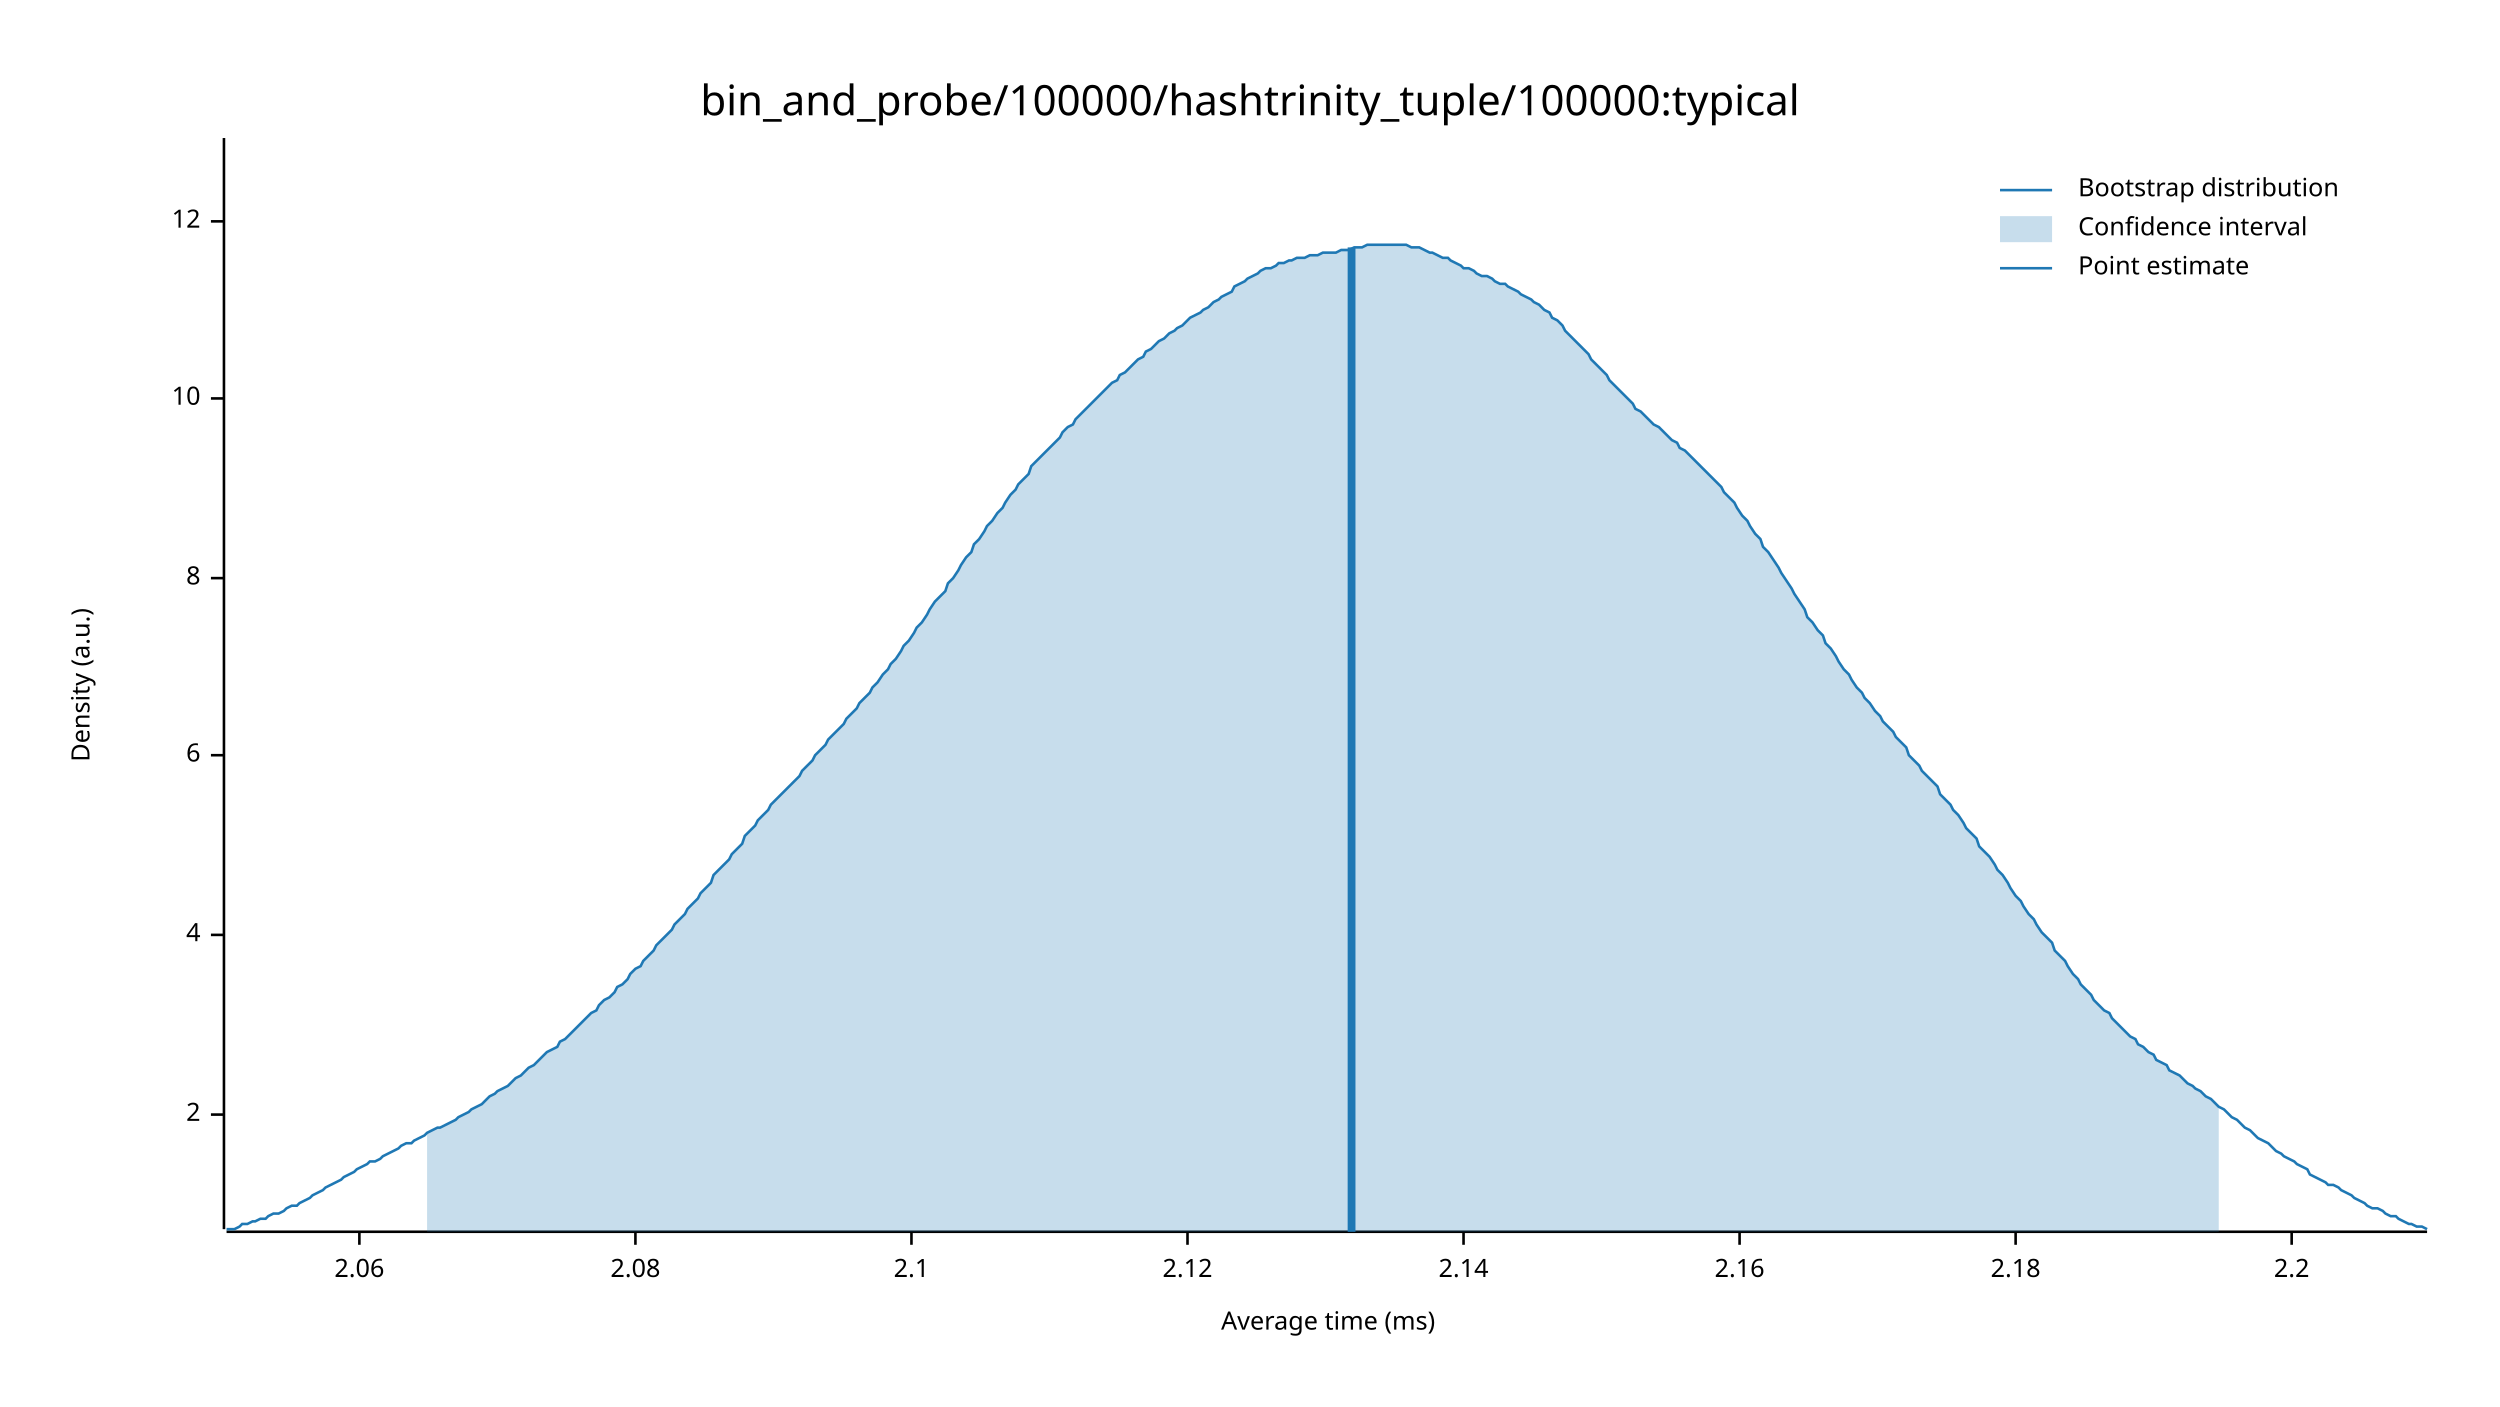
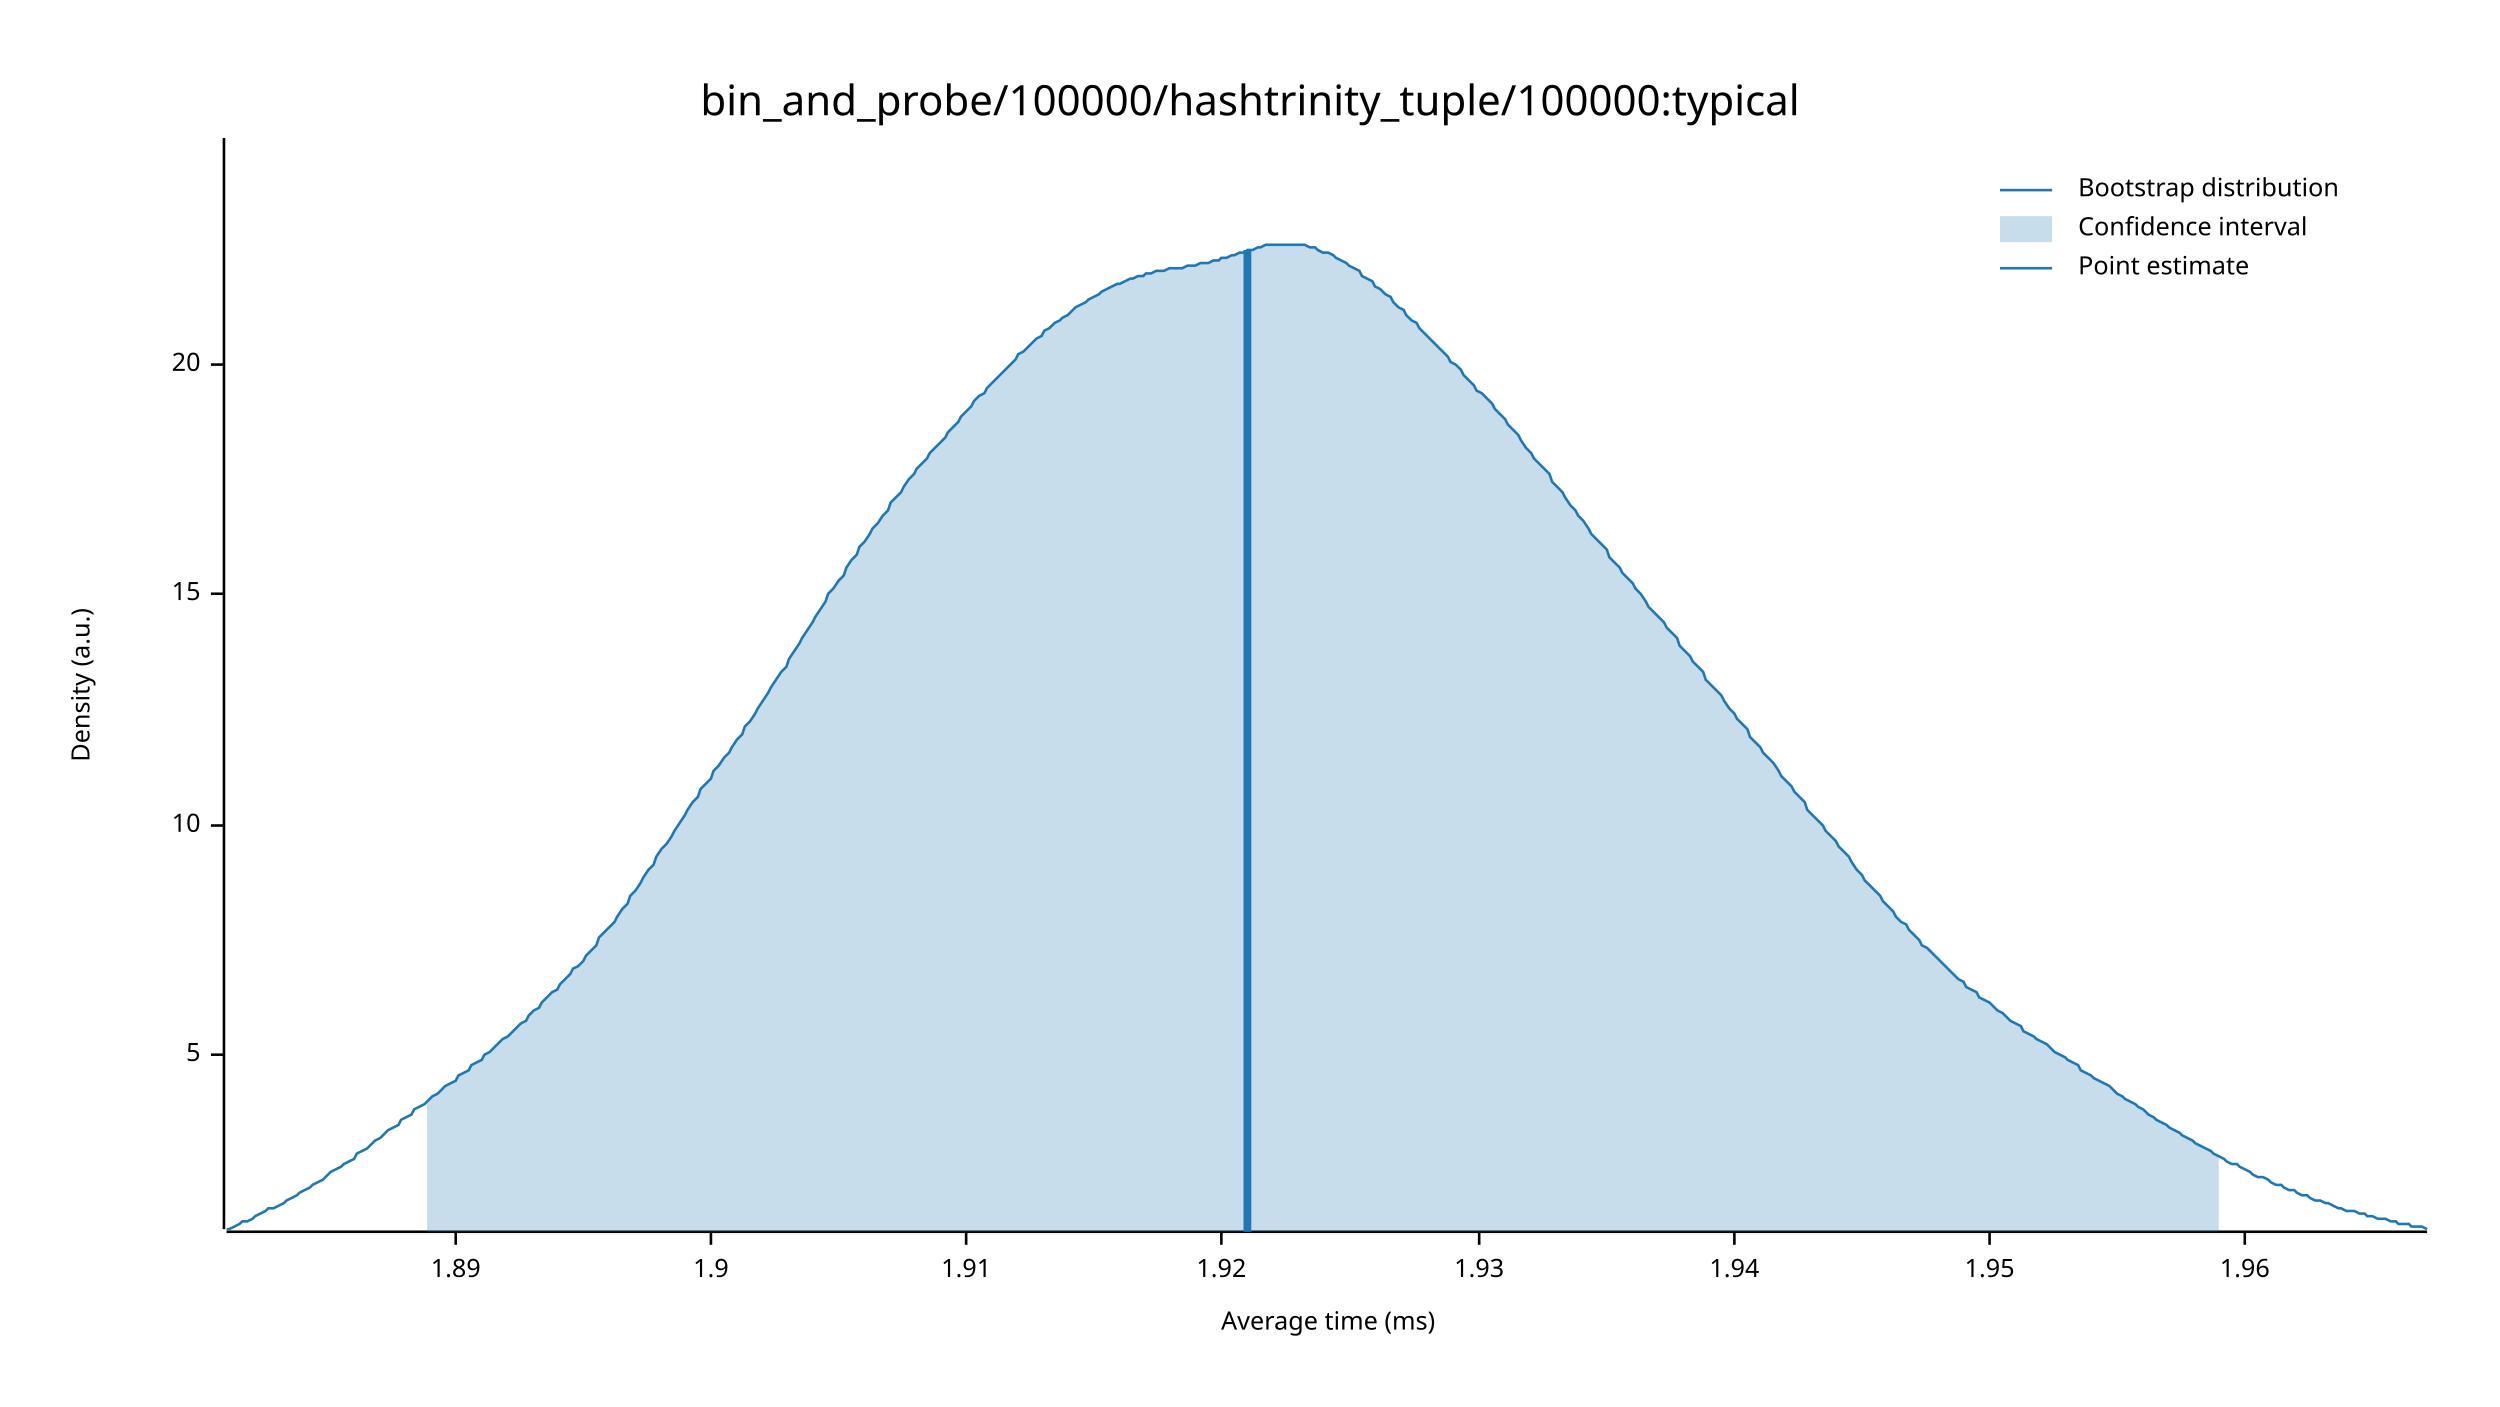
<svg xmlns="http://www.w3.org/2000/svg" width="960" height="540" viewBox="0 0 960 540">
  <text x="480" y="32" dy="0.76em" text-anchor="middle" font-family="sans-serif" font-size="16.129" opacity="1" fill="#000000">
bin_and_probe/100000/hashtrinity_tuple/100000:typical
</text>
  <text x="27" y="263" dy="0.76em" text-anchor="middle" font-family="sans-serif" font-size="9.677" opacity="1" fill="#000000" transform="rotate(270, 27, 263)">
Density (a.u.)
</text>
  <text x="510" y="513" dy="-0.5ex" text-anchor="middle" font-family="sans-serif" font-size="9.677" opacity="1" fill="#000000">
Average time (ms)
</text>
  <polyline fill="none" opacity="1" stroke="#000000" stroke-width="1" points="86,53 86,472 " />
-   <text x="77" y="428" dy="0.5ex" text-anchor="end" font-family="sans-serif" font-size="9.677" opacity="1" fill="#000000">
- 2
+   <text x="77" y="405" dy="0.5ex" text-anchor="end" font-family="sans-serif" font-size="9.677" opacity="1" fill="#000000">
+ 5
</text>
-   <polyline fill="none" opacity="1" stroke="#000000" stroke-width="1" points="81,428 86,428 " />
-   <text x="77" y="359" dy="0.5ex" text-anchor="end" font-family="sans-serif" font-size="9.677" opacity="1" fill="#000000">
- 4
- </text>
-   <polyline fill="none" opacity="1" stroke="#000000" stroke-width="1" points="81,359 86,359 " />
-   <text x="77" y="290" dy="0.5ex" text-anchor="end" font-family="sans-serif" font-size="9.677" opacity="1" fill="#000000">
- 6
- </text>
-   <polyline fill="none" opacity="1" stroke="#000000" stroke-width="1" points="81,290 86,290 " />
-   <text x="77" y="222" dy="0.5ex" text-anchor="end" font-family="sans-serif" font-size="9.677" opacity="1" fill="#000000">
- 8
- </text>
-   <polyline fill="none" opacity="1" stroke="#000000" stroke-width="1" points="81,222 86,222 " />
-   <text x="77" y="153" dy="0.5ex" text-anchor="end" font-family="sans-serif" font-size="9.677" opacity="1" fill="#000000">
+   <polyline fill="none" opacity="1" stroke="#000000" stroke-width="1" points="81,405 86,405 " />
+   <text x="77" y="317" dy="0.5ex" text-anchor="end" font-family="sans-serif" font-size="9.677" opacity="1" fill="#000000">
10
</text>
-   <polyline fill="none" opacity="1" stroke="#000000" stroke-width="1" points="81,153 86,153 " />
-   <text x="77" y="85" dy="0.5ex" text-anchor="end" font-family="sans-serif" font-size="9.677" opacity="1" fill="#000000">
- 12
+   <polyline fill="none" opacity="1" stroke="#000000" stroke-width="1" points="81,317 86,317 " />
+   <text x="77" y="228" dy="0.5ex" text-anchor="end" font-family="sans-serif" font-size="9.677" opacity="1" fill="#000000">
+ 15
</text>
-   <polyline fill="none" opacity="1" stroke="#000000" stroke-width="1" points="81,85 86,85 " />
+   <polyline fill="none" opacity="1" stroke="#000000" stroke-width="1" points="81,228 86,228 " />
+   <text x="77" y="140" dy="0.5ex" text-anchor="end" font-family="sans-serif" font-size="9.677" opacity="1" fill="#000000">
+ 20
+ </text>
+   <polyline fill="none" opacity="1" stroke="#000000" stroke-width="1" points="81,140 86,140 " />
  <polyline fill="none" opacity="1" stroke="#000000" stroke-width="1" points="87,473 932,473 " />
-   <text x="138" y="483" dy="0.76em" text-anchor="middle" font-family="sans-serif" font-size="9.677" opacity="1" fill="#000000">
- 2.06
+   <text x="175" y="483" dy="0.76em" text-anchor="middle" font-family="sans-serif" font-size="9.677" opacity="1" fill="#000000">
+ 1.89
</text>
-   <polyline fill="none" opacity="1" stroke="#000000" stroke-width="1" points="138,473 138,478 " />
-   <text x="244" y="483" dy="0.76em" text-anchor="middle" font-family="sans-serif" font-size="9.677" opacity="1" fill="#000000">
- 2.08
+   <polyline fill="none" opacity="1" stroke="#000000" stroke-width="1" points="175,473 175,478 " />
+   <text x="273" y="483" dy="0.76em" text-anchor="middle" font-family="sans-serif" font-size="9.677" opacity="1" fill="#000000">
+ 1.9
</text>
-   <polyline fill="none" opacity="1" stroke="#000000" stroke-width="1" points="244,473 244,478 " />
-   <text x="350" y="483" dy="0.76em" text-anchor="middle" font-family="sans-serif" font-size="9.677" opacity="1" fill="#000000">
- 2.1
+   <polyline fill="none" opacity="1" stroke="#000000" stroke-width="1" points="273,473 273,478 " />
+   <text x="371" y="483" dy="0.76em" text-anchor="middle" font-family="sans-serif" font-size="9.677" opacity="1" fill="#000000">
+ 1.91
</text>
-   <polyline fill="none" opacity="1" stroke="#000000" stroke-width="1" points="350,473 350,478 " />
-   <text x="456" y="483" dy="0.76em" text-anchor="middle" font-family="sans-serif" font-size="9.677" opacity="1" fill="#000000">
- 2.12
+   <polyline fill="none" opacity="1" stroke="#000000" stroke-width="1" points="371,473 371,478 " />
+   <text x="469" y="483" dy="0.76em" text-anchor="middle" font-family="sans-serif" font-size="9.677" opacity="1" fill="#000000">
+ 1.92
</text>
-   <polyline fill="none" opacity="1" stroke="#000000" stroke-width="1" points="456,473 456,478 " />
-   <text x="562" y="483" dy="0.76em" text-anchor="middle" font-family="sans-serif" font-size="9.677" opacity="1" fill="#000000">
- 2.14
+   <polyline fill="none" opacity="1" stroke="#000000" stroke-width="1" points="469,473 469,478 " />
+   <text x="568" y="483" dy="0.76em" text-anchor="middle" font-family="sans-serif" font-size="9.677" opacity="1" fill="#000000">
+ 1.93
</text>
-   <polyline fill="none" opacity="1" stroke="#000000" stroke-width="1" points="562,473 562,478 " />
-   <text x="668" y="483" dy="0.76em" text-anchor="middle" font-family="sans-serif" font-size="9.677" opacity="1" fill="#000000">
- 2.16
+   <polyline fill="none" opacity="1" stroke="#000000" stroke-width="1" points="568,473 568,478 " />
+   <text x="666" y="483" dy="0.76em" text-anchor="middle" font-family="sans-serif" font-size="9.677" opacity="1" fill="#000000">
+ 1.94
</text>
-   <polyline fill="none" opacity="1" stroke="#000000" stroke-width="1" points="668,473 668,478 " />
-   <text x="774" y="483" dy="0.76em" text-anchor="middle" font-family="sans-serif" font-size="9.677" opacity="1" fill="#000000">
- 2.18
+   <polyline fill="none" opacity="1" stroke="#000000" stroke-width="1" points="666,473 666,478 " />
+   <text x="764" y="483" dy="0.76em" text-anchor="middle" font-family="sans-serif" font-size="9.677" opacity="1" fill="#000000">
+ 1.95
</text>
-   <polyline fill="none" opacity="1" stroke="#000000" stroke-width="1" points="774,473 774,478 " />
-   <text x="880" y="483" dy="0.76em" text-anchor="middle" font-family="sans-serif" font-size="9.677" opacity="1" fill="#000000">
- 2.2
+   <polyline fill="none" opacity="1" stroke="#000000" stroke-width="1" points="764,473 764,478 " />
+   <text x="862" y="483" dy="0.76em" text-anchor="middle" font-family="sans-serif" font-size="9.677" opacity="1" fill="#000000">
+ 1.96
</text>
-   <polyline fill="none" opacity="1" stroke="#000000" stroke-width="1" points="880,473 880,478 " />
-   <polyline fill="none" opacity="1" stroke="#1F78B4" stroke-width="1" points="87,472 88,472 90,472 92,471 93,470 95,470 97,469 98,469 100,468 102,468 103,467 105,466 107,466 109,465 110,464 112,463 114,463 115,462 117,461 119,460 120,459 122,458 124,457 125,456 127,455 129,454 131,453 132,452 134,451 136,450 137,449 139,448 141,447 142,446 144,446 146,445 147,444 149,443 151,442 153,441 154,440 156,439 158,439 159,438 161,437 163,436 164,435 166,434 168,433 169,433 171,432 173,431 175,430 176,429 178,428 180,427 181,426 183,425 185,424 186,423 188,421 190,420 191,419 193,418 195,417 197,415 198,414 200,413 202,411 203,410 205,409 207,407 208,406 210,404 212,403 214,402 215,400 217,399 219,397 220,396 222,394 224,392 225,391 227,389 229,388 230,386 232,384 234,383 236,381 237,379 239,378 241,376 242,374 244,372 246,371 247,369 249,367 251,365 252,363 254,361 256,359 258,357 259,355 261,353 263,351 264,349 266,347 268,345 269,343 271,341 273,339 274,336 276,334 278,332 280,330 281,328 283,326 285,324 286,321 288,319 290,317 291,315 293,313 295,311 296,309 298,307 300,305 302,303 303,302 305,300 307,298 308,296 310,294 312,292 313,290 315,288 317,286 318,284 320,282 322,280 324,278 325,276 327,274 329,272 330,270 332,268 334,266 335,264 337,262 339,259 341,257 342,255 344,253 346,250 347,248 349,246 351,243 352,241 354,239 356,236 357,234 359,231 361,229 363,227 364,224 366,222 368,219 369,217 371,214 373,212 374,209 376,207 378,204 379,202 381,200 383,197 385,195 386,193 388,190 390,188 391,186 393,184 395,182 396,179 398,177 400,175 401,174 403,172 405,170 407,168 408,166 410,164 412,163 413,161 415,159 417,157 418,156 420,154 422,152 423,151 425,149 427,147 429,146 430,144 432,143 434,141 435,140 437,138 439,137 440,135 442,134 444,132 445,131 447,130 449,128 451,127 452,126 454,125 456,123 457,122 459,121 461,120 462,119 464,118 466,116 468,115 469,114 471,113 473,112 474,110 476,109 478,108 479,107 481,106 483,105 484,104 486,103 488,103 490,102 491,101 493,101 495,100 496,100 498,99 500,99 501,99 503,98 505,98 506,98 508,97 510,97 512,97 513,97 515,96 517,96 518,96 520,95 522,95 523,95 525,94 527,94 528,94 530,94 532,94 534,94 535,94 537,94 539,94 540,94 542,95 544,95 545,95 547,96 549,97 550,97 552,98 554,99 556,99 557,100 559,101 561,102 562,103 564,103 566,104 567,105 569,106 571,106 573,107 574,108 576,109 578,109 579,110 581,111 583,112 584,113 586,114 588,115 589,116 591,117 593,119 595,120 596,122 598,123 600,125 601,127 603,129 605,131 606,132 608,134 610,136 611,138 613,140 615,142 617,144 618,146 620,148 622,150 623,151 625,153 627,155 628,157 630,158 632,160 633,161 635,163 637,164 639,166 640,167 642,169 644,170 645,172 647,173 649,175 650,176 652,178 654,180 655,181 657,183 659,185 661,187 662,189 664,191 666,193 667,195 669,198 671,200 672,202 674,205 676,207 677,210 679,212 681,215 683,218 684,220 686,223 688,226 689,228 691,231 693,234 694,237 696,239 698,242 700,244 701,247 703,249 705,252 706,254 708,257 710,259 711,261 713,264 715,266 716,268 718,270 720,273 722,275 723,277 725,279 727,281 728,283 730,285 732,287 733,290 735,292 737,294 738,296 740,298 742,300 744,302 745,305 747,307 749,309 750,311 752,313 754,316 755,318 757,320 759,322 760,325 762,327 764,329 766,332 767,334 769,336 771,339 772,341 774,344 776,346 777,348 779,351 781,353 782,355 784,358 786,360 788,362 789,365 791,367 793,369 794,371 796,374 798,376 799,378 801,380 803,382 804,384 806,386 808,388 810,389 811,391 813,393 815,395 816,396 818,398 820,399 821,401 823,402 825,404 827,405 828,407 830,408 832,409 833,411 835,412 837,413 838,414 840,416 842,417 843,418 845,419 847,421 849,422 850,423 852,425 854,426 855,427 857,429 859,430 860,431 862,433 864,434 865,435 867,437 869,438 871,439 872,440 874,442 876,443 877,444 879,445 881,446 882,447 884,448 886,449 887,451 889,452 891,453 893,454 894,455 896,455 898,456 899,457 901,458 903,459 904,460 906,461 908,462 909,463 911,464 913,464 915,465 916,466 918,467 920,467 921,468 923,469 925,470 926,470 928,471 930,471 932,472 " />
-   <polygon opacity="0.25" fill="#1F78B4" points="164,435 166,434 168,433 169,433 171,432 173,431 175,430 176,429 178,428 180,427 181,426 183,425 185,424 186,423 188,421 190,420 191,419 193,418 195,417 197,415 198,414 200,413 202,411 203,410 205,409 207,407 208,406 210,404 212,403 214,402 215,400 217,399 219,397 220,396 222,394 224,392 225,391 227,389 229,388 230,386 232,384 234,383 236,381 237,379 239,378 241,376 242,374 244,372 246,371 247,369 249,367 251,365 252,363 254,361 256,359 258,357 259,355 261,353 263,351 264,349 266,347 268,345 269,343 271,341 273,339 274,336 276,334 278,332 280,330 281,328 283,326 285,324 286,321 288,319 290,317 291,315 293,313 295,311 296,309 298,307 300,305 302,303 303,302 305,300 307,298 308,296 310,294 312,292 313,290 315,288 317,286 318,284 320,282 322,280 324,278 325,276 327,274 329,272 330,270 332,268 334,266 335,264 337,262 339,259 341,257 342,255 344,253 346,250 347,248 349,246 351,243 352,241 354,239 356,236 357,234 359,231 361,229 363,227 364,224 366,222 368,219 369,217 371,214 373,212 374,209 376,207 378,204 379,202 381,200 383,197 385,195 386,193 388,190 390,188 391,186 393,184 395,182 396,179 398,177 400,175 401,174 403,172 405,170 407,168 408,166 410,164 412,163 413,161 415,159 417,157 418,156 420,154 422,152 423,151 425,149 427,147 429,146 430,144 432,143 434,141 435,140 437,138 439,137 440,135 442,134 444,132 445,131 447,130 449,128 451,127 452,126 454,125 456,123 457,122 459,121 461,120 462,119 464,118 466,116 468,115 469,114 471,113 473,112 474,110 476,109 478,108 479,107 481,106 483,105 484,104 486,103 488,103 490,102 491,101 493,101 495,100 496,100 498,99 500,99 501,99 503,98 505,98 506,98 508,97 510,97 512,97 513,97 515,96 517,96 518,96 520,95 522,95 523,95 525,94 527,94 528,94 530,94 532,94 534,94 535,94 537,94 539,94 540,94 542,95 544,95 545,95 547,96 549,97 550,97 552,98 554,99 556,99 557,100 559,101 561,102 562,103 564,103 566,104 567,105 569,106 571,106 573,107 574,108 576,109 578,109 579,110 581,111 583,112 584,113 586,114 588,115 589,116 591,117 593,119 595,120 596,122 598,123 600,125 601,127 603,129 605,131 606,132 608,134 610,136 611,138 613,140 615,142 617,144 618,146 620,148 622,150 623,151 625,153 627,155 628,157 630,158 632,160 633,161 635,163 637,164 639,166 640,167 642,169 644,170 645,172 647,173 649,175 650,176 652,178 654,180 655,181 657,183 659,185 661,187 662,189 664,191 666,193 667,195 669,198 671,200 672,202 674,205 676,207 677,210 679,212 681,215 683,218 684,220 686,223 688,226 689,228 691,231 693,234 694,237 696,239 698,242 700,244 701,247 703,249 705,252 706,254 708,257 710,259 711,261 713,264 715,266 716,268 718,270 720,273 722,275 723,277 725,279 727,281 728,283 730,285 732,287 733,290 735,292 737,294 738,296 740,298 742,300 744,302 745,305 747,307 749,309 750,311 752,313 754,316 755,318 757,320 759,322 760,325 762,327 764,329 766,332 767,334 769,336 771,339 772,341 774,344 776,346 777,348 779,351 781,353 782,355 784,358 786,360 788,362 789,365 791,367 793,369 794,371 796,374 798,376 799,378 801,380 803,382 804,384 806,386 808,388 810,389 811,391 813,393 815,395 816,396 818,398 820,399 821,401 823,402 825,404 827,405 828,407 830,408 832,409 833,411 835,412 837,413 838,414 840,416 842,417 843,418 845,419 847,421 849,422 850,423 852,425 852,473 164,473 " />
-   <polyline fill="none" opacity="1" stroke="#1F78B4" stroke-width="3" points="519,473 519,95 " />
+   <polyline fill="none" opacity="1" stroke="#000000" stroke-width="1" points="862,473 862,478 " />
+   <polyline fill="none" opacity="1" stroke="#1F78B4" stroke-width="1" points="87,472 88,472 90,471 92,470 93,469 95,469 97,468 98,467 100,466 102,465 103,464 105,464 107,463 109,462 110,461 112,460 114,459 115,458 117,457 119,456 120,455 122,454 124,453 125,452 127,450 129,449 131,448 132,447 134,446 136,445 137,443 139,442 141,441 142,440 144,438 146,437 147,436 149,434 151,433 153,432 154,430 156,429 158,428 159,426 161,425 163,424 164,423 166,421 168,420 169,419 171,417 173,416 175,415 176,413 178,412 180,411 181,409 183,408 185,407 186,405 188,404 190,402 191,401 193,399 195,398 197,396 198,395 200,393 202,392 203,390 205,388 207,387 208,385 210,383 212,381 214,380 215,378 217,376 219,374 220,372 222,371 224,369 225,367 227,365 229,363 230,360 232,358 234,356 236,354 237,352 239,349 241,347 242,344 244,342 246,339 247,337 249,334 251,332 252,329 254,326 256,324 258,321 259,319 261,316 263,313 264,311 266,308 268,306 269,303 271,301 273,299 274,296 276,294 278,291 280,289 281,287 283,284 285,282 286,279 288,277 290,274 291,272 293,269 295,266 296,264 298,261 300,258 302,256 303,253 305,250 307,247 308,245 310,242 312,239 313,237 315,234 317,231 318,228 320,226 322,223 324,221 325,218 327,215 329,213 330,210 332,208 334,205 335,203 337,201 339,198 341,196 342,193 344,191 346,189 347,187 349,184 351,182 352,180 354,178 356,176 357,174 359,172 361,170 363,168 364,166 366,164 368,162 369,160 371,158 373,156 374,154 376,152 378,151 379,149 381,147 383,145 385,143 386,142 388,140 390,138 391,136 393,135 395,133 396,132 398,130 400,129 401,127 403,126 405,124 407,123 408,122 410,121 412,119 413,118 415,117 417,116 418,115 420,114 422,113 423,112 425,111 427,110 429,109 430,109 432,108 434,107 435,107 437,106 439,106 440,105 442,105 444,104 445,104 447,104 449,103 451,103 452,103 454,103 456,102 457,102 459,102 461,101 462,101 464,101 466,100 468,100 469,99 471,99 473,98 474,98 476,97 478,97 479,96 481,96 483,95 484,95 486,94 488,94 490,94 491,94 493,94 495,94 496,94 498,94 500,94 501,94 503,95 505,95 506,96 508,97 510,97 512,98 513,99 515,100 517,101 518,102 520,103 522,104 523,106 525,107 527,108 528,110 530,111 532,113 534,114 535,116 537,118 539,119 540,121 542,123 544,124 545,126 547,128 549,130 550,131 552,133 554,135 556,137 557,139 559,140 561,142 562,144 564,146 566,148 567,150 569,151 571,153 573,155 574,157 576,159 578,161 579,163 581,165 583,167 584,169 586,172 588,174 589,176 591,178 593,180 595,182 596,185 598,187 600,189 601,191 603,194 605,196 606,198 608,200 610,203 611,205 613,207 615,209 617,211 618,214 620,216 622,218 623,220 625,222 627,224 628,226 630,228 632,231 633,233 635,235 637,237 639,239 640,241 642,243 644,245 645,248 647,250 649,252 650,254 652,256 654,258 655,261 657,263 659,265 661,267 662,269 664,272 666,274 667,276 669,278 671,280 672,283 674,285 676,287 677,289 679,291 681,293 683,296 684,298 686,300 688,302 689,304 691,306 693,308 694,311 696,313 698,315 700,317 701,319 703,321 705,323 706,325 708,327 710,329 711,331 713,334 715,336 716,338 718,340 720,342 722,344 723,346 725,348 727,350 728,352 730,354 732,355 733,357 735,359 737,361 738,363 740,364 742,366 744,368 745,369 747,371 749,373 750,374 752,376 754,377 755,379 757,380 759,381 760,383 762,384 764,385 766,387 767,388 769,389 771,391 772,392 774,393 776,394 777,396 779,397 781,398 782,399 784,400 786,401 788,403 789,404 791,405 793,406 794,407 796,408 798,409 799,411 801,412 803,413 804,414 806,415 808,416 810,417 811,418 813,420 815,421 816,422 818,423 820,424 821,425 823,426 825,428 827,429 828,430 830,431 832,432 833,433 835,434 837,435 838,436 840,437 842,438 843,439 845,440 847,441 849,442 850,443 852,444 854,445 855,446 857,447 859,447 860,448 862,449 864,450 865,451 867,452 869,452 871,453 872,454 874,455 876,455 877,456 879,457 881,457 882,458 884,459 886,459 887,460 889,461 891,461 893,462 894,462 896,463 898,464 899,464 901,465 903,465 904,465 906,466 908,466 909,467 911,467 913,468 915,468 916,468 918,469 920,469 921,470 923,470 925,470 926,471 928,471 930,471 932,472 " />
+   <polygon opacity="0.25" fill="#1F78B4" points="164,423 166,421 168,420 169,419 171,417 173,416 175,415 176,413 178,412 180,411 181,409 183,408 185,407 186,405 188,404 190,402 191,401 193,399 195,398 197,396 198,395 200,393 202,392 203,390 205,388 207,387 208,385 210,383 212,381 214,380 215,378 217,376 219,374 220,372 222,371 224,369 225,367 227,365 229,363 230,360 232,358 234,356 236,354 237,352 239,349 241,347 242,344 244,342 246,339 247,337 249,334 251,332 252,329 254,326 256,324 258,321 259,319 261,316 263,313 264,311 266,308 268,306 269,303 271,301 273,299 274,296 276,294 278,291 280,289 281,287 283,284 285,282 286,279 288,277 290,274 291,272 293,269 295,266 296,264 298,261 300,258 302,256 303,253 305,250 307,247 308,245 310,242 312,239 313,237 315,234 317,231 318,228 320,226 322,223 324,221 325,218 327,215 329,213 330,210 332,208 334,205 335,203 337,201 339,198 341,196 342,193 344,191 346,189 347,187 349,184 351,182 352,180 354,178 356,176 357,174 359,172 361,170 363,168 364,166 366,164 368,162 369,160 371,158 373,156 374,154 376,152 378,151 379,149 381,147 383,145 385,143 386,142 388,140 390,138 391,136 393,135 395,133 396,132 398,130 400,129 401,127 403,126 405,124 407,123 408,122 410,121 412,119 413,118 415,117 417,116 418,115 420,114 422,113 423,112 425,111 427,110 429,109 430,109 432,108 434,107 435,107 437,106 439,106 440,105 442,105 444,104 445,104 447,104 449,103 451,103 452,103 454,103 456,102 457,102 459,102 461,101 462,101 464,101 466,100 468,100 469,99 471,99 473,98 474,98 476,97 478,97 479,96 481,96 483,95 484,95 486,94 488,94 490,94 491,94 493,94 495,94 496,94 498,94 500,94 501,94 503,95 505,95 506,96 508,97 510,97 512,98 513,99 515,100 517,101 518,102 520,103 522,104 523,106 525,107 527,108 528,110 530,111 532,113 534,114 535,116 537,118 539,119 540,121 542,123 544,124 545,126 547,128 549,130 550,131 552,133 554,135 556,137 557,139 559,140 561,142 562,144 564,146 566,148 567,150 569,151 571,153 573,155 574,157 576,159 578,161 579,163 581,165 583,167 584,169 586,172 588,174 589,176 591,178 593,180 595,182 596,185 598,187 600,189 601,191 603,194 605,196 606,198 608,200 610,203 611,205 613,207 615,209 617,211 618,214 620,216 622,218 623,220 625,222 627,224 628,226 630,228 632,231 633,233 635,235 637,237 639,239 640,241 642,243 644,245 645,248 647,250 649,252 650,254 652,256 654,258 655,261 657,263 659,265 661,267 662,269 664,272 666,274 667,276 669,278 671,280 672,283 674,285 676,287 677,289 679,291 681,293 683,296 684,298 686,300 688,302 689,304 691,306 693,308 694,311 696,313 698,315 700,317 701,319 703,321 705,323 706,325 708,327 710,329 711,331 713,334 715,336 716,338 718,340 720,342 722,344 723,346 725,348 727,350 728,352 730,354 732,355 733,357 735,359 737,361 738,363 740,364 742,366 744,368 745,369 747,371 749,373 750,374 752,376 754,377 755,379 757,380 759,381 760,383 762,384 764,385 766,387 767,388 769,389 771,391 772,392 774,393 776,394 777,396 779,397 781,398 782,399 784,400 786,401 788,403 789,404 791,405 793,406 794,407 796,408 798,409 799,411 801,412 803,413 804,414 806,415 808,416 810,417 811,418 813,420 815,421 816,422 818,423 820,424 821,425 823,426 825,428 827,429 828,430 830,431 832,432 833,433 835,434 837,435 838,436 840,437 842,438 843,439 845,440 847,441 849,442 850,443 852,444 852,473 164,473 " />
+   <polyline fill="none" opacity="1" stroke="#1F78B4" stroke-width="3" points="479,473 479,96 " />
  <text x="798" y="68" dy="0.76em" text-anchor="start" font-family="sans-serif" font-size="9.677" opacity="1" fill="#000000">
Bootstrap distribution
</text>
  <text x="798" y="83" dy="0.76em" text-anchor="start" font-family="sans-serif" font-size="9.677" opacity="1" fill="#000000">
Confidence interval
</text>
  <text x="798" y="98" dy="0.76em" text-anchor="start" font-family="sans-serif" font-size="9.677" opacity="1" fill="#000000">
Point estimate
</text>
  <polyline fill="none" opacity="1" stroke="#1F78B4" stroke-width="1" points="768,73 788,73 " />
  <rect x="768" y="83" width="20" height="10" opacity="0.25" fill="#1F78B4" stroke="none" />
  <polyline fill="none" opacity="1" stroke="#1F78B4" stroke-width="1" points="768,103 788,103 " />
</svg>
